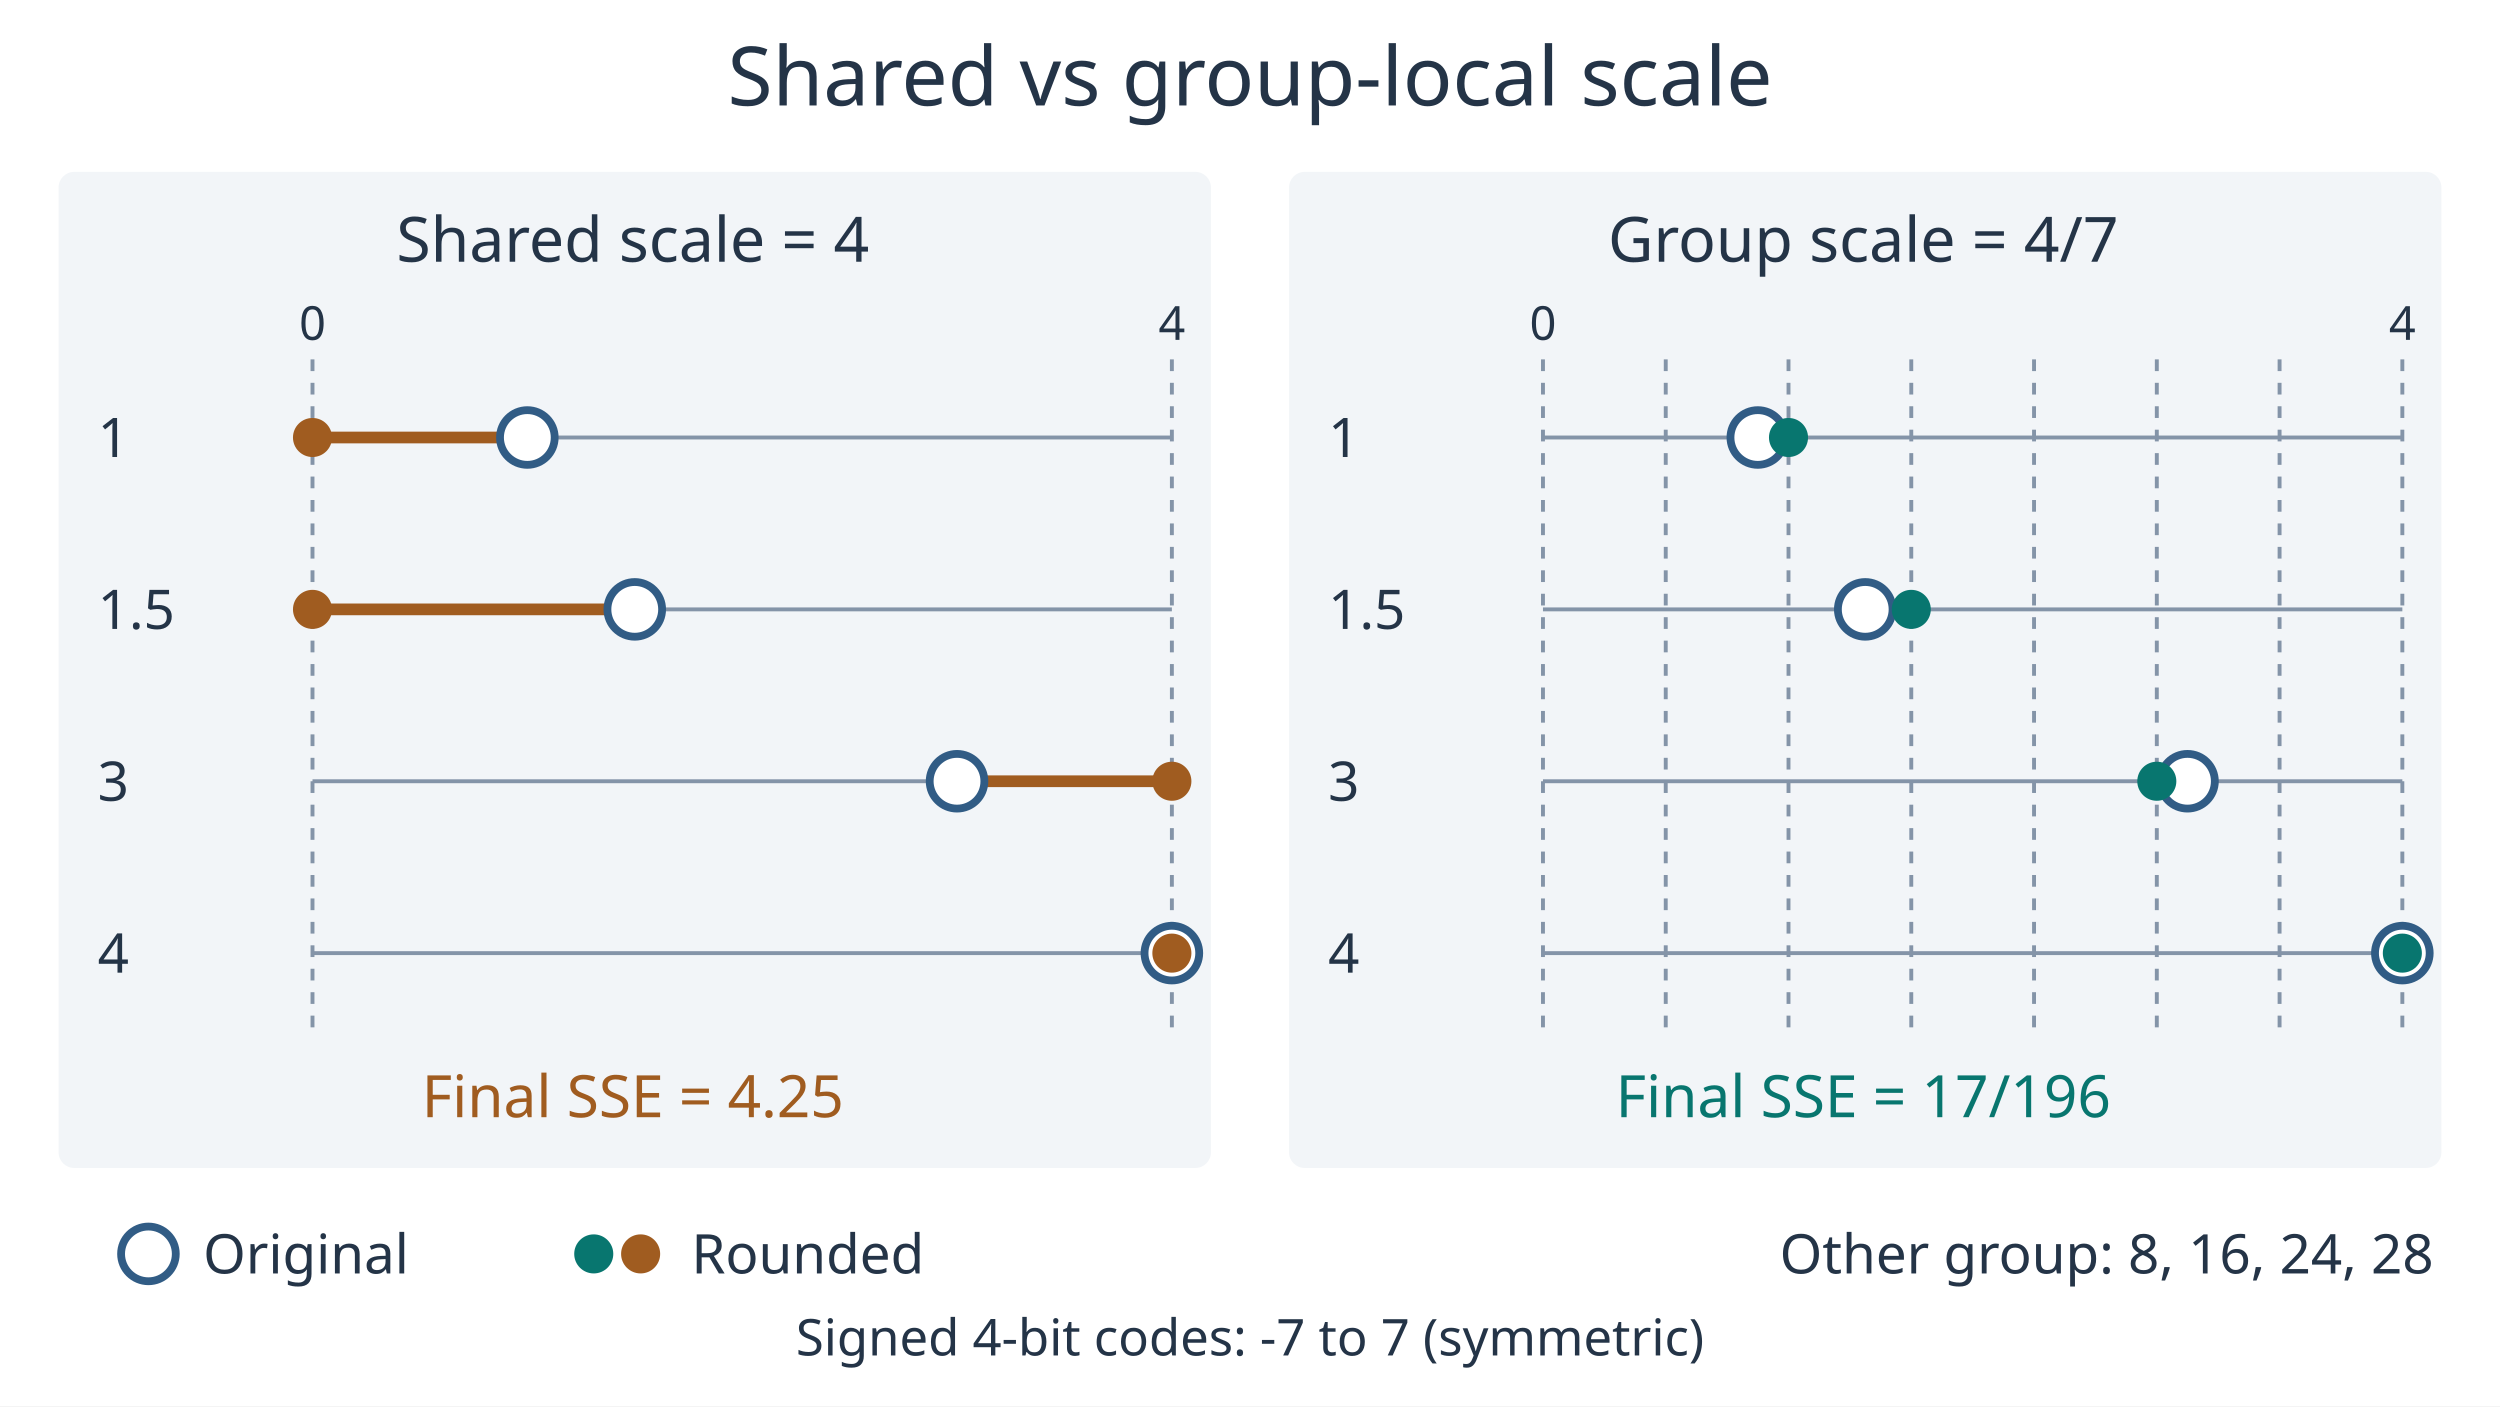
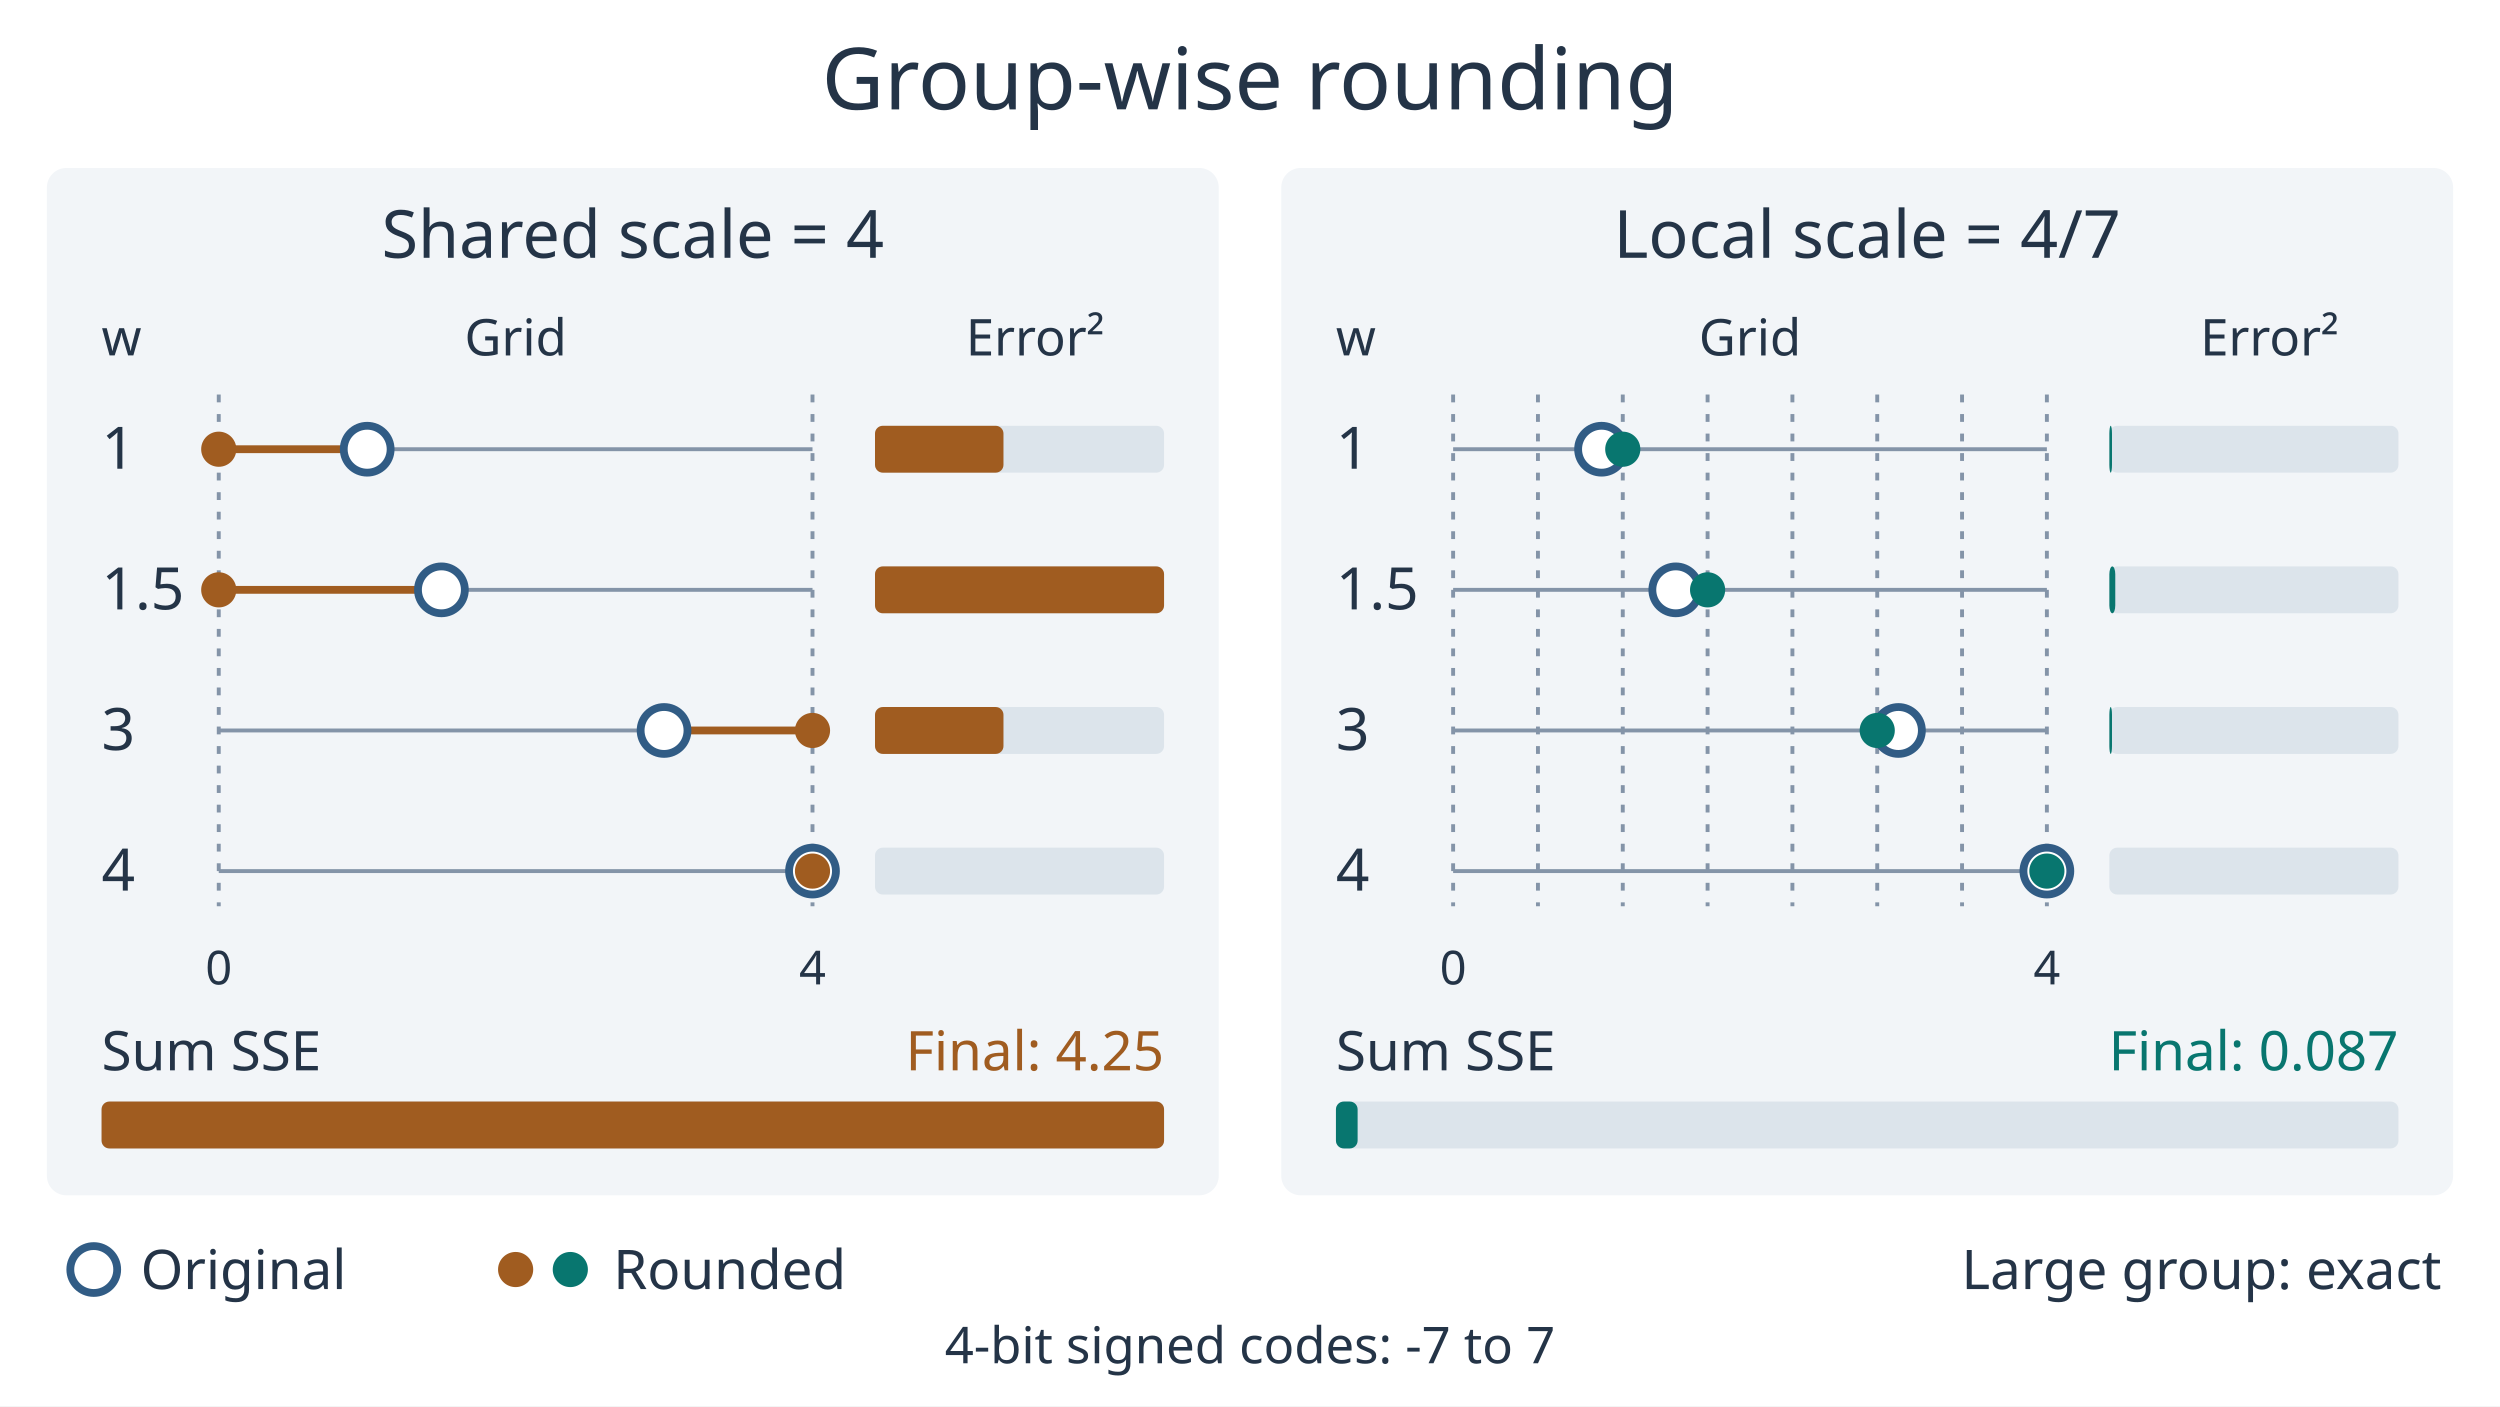
<svg xmlns="http://www.w3.org/2000/svg" viewBox="0 0 640 360" width="640" height="360" role="img" font-family="system-ui,sans-serif">
-   <rect width="640" height="360" fill="#fff" />
-   <text x="320" y="27" font-size="21" text-anchor="middle" fill="#243447">Shared vs group-local scale</text>
-   <rect x="15" y="44" width="295" height="255" rx="4" fill="#f2f5f8" />
-   <text x="162" y="67" font-size="16" text-anchor="middle" fill="#243447">Shared scale = 4</text>
-   <line x1="80" y1="92" x2="80" y2="263" stroke="#8494a8" stroke-width="1" stroke-dasharray="3 3" />
-   <text x="80" y="87" font-size="12" text-anchor="middle" fill="#243447">0</text>
-   <line x1="300" y1="92" x2="300" y2="263" stroke="#8494a8" stroke-width="1" stroke-dasharray="3 3" />
-   <text x="300" y="87" font-size="12" text-anchor="middle" fill="#243447">4</text>
-   <text x="25" y="117" font-size="14" text-anchor="start" fill="#243447">1</text>
-   <line x1="80" y1="112" x2="300" y2="112" stroke="#8494a8" stroke-width="1" />
-   <line x1="135" y1="112" x2="80" y2="112" stroke="#a05c20" stroke-width="3" />
-   <circle cx="135" cy="112" r="7" fill="white" stroke="#315c85" stroke-width="2" />
-   <circle cx="80" cy="112" r="5" fill="#a05c20" />
-   <text x="25" y="161" font-size="14" text-anchor="start" fill="#243447">1.5</text>
-   <line x1="80" y1="156" x2="300" y2="156" stroke="#8494a8" stroke-width="1" />
-   <line x1="162.5" y1="156" x2="80" y2="156" stroke="#a05c20" stroke-width="3" />
-   <circle cx="162.5" cy="156" r="7" fill="white" stroke="#315c85" stroke-width="2" />
-   <circle cx="80" cy="156" r="5" fill="#a05c20" />
-   <text x="25" y="205" font-size="14" text-anchor="start" fill="#243447">3</text>
-   <line x1="80" y1="200" x2="300" y2="200" stroke="#8494a8" stroke-width="1" />
-   <line x1="245" y1="200" x2="300" y2="200" stroke="#a05c20" stroke-width="3" />
-   <circle cx="245" cy="200" r="7" fill="white" stroke="#315c85" stroke-width="2" />
-   <circle cx="300" cy="200" r="5" fill="#a05c20" />
-   <text x="25" y="249" font-size="14" text-anchor="start" fill="#243447">4</text>
-   <line x1="80" y1="244" x2="300" y2="244" stroke="#8494a8" stroke-width="1" />
-   <line x1="300" y1="244" x2="300" y2="244" stroke="#a05c20" stroke-width="3" />
-   <circle cx="300" cy="244" r="7" fill="white" stroke="#315c85" stroke-width="2" />
-   <circle cx="300" cy="244" r="5" fill="#a05c20" />
-   <text x="162" y="286" font-size="15" text-anchor="middle" fill="#a05c20">Final SSE = 4.25</text>
-   <rect x="330" y="44" width="295" height="255" rx="4" fill="#f2f5f8" />
-   <text x="477" y="67" font-size="16" text-anchor="middle" fill="#243447">Group scale = 4/7</text>
-   <line x1="395" y1="92" x2="395" y2="263" stroke="#8494a8" stroke-width="1" stroke-dasharray="3 3" />
-   <text x="395" y="87" font-size="12" text-anchor="middle" fill="#243447">0</text>
-   <line x1="426.429" y1="92" x2="426.429" y2="263" stroke="#8494a8" stroke-width="1" stroke-dasharray="3 3" />
-   <line x1="457.857" y1="92" x2="457.857" y2="263" stroke="#8494a8" stroke-width="1" stroke-dasharray="3 3" />
-   <line x1="489.286" y1="92" x2="489.286" y2="263" stroke="#8494a8" stroke-width="1" stroke-dasharray="3 3" />
-   <line x1="520.714" y1="92" x2="520.714" y2="263" stroke="#8494a8" stroke-width="1" stroke-dasharray="3 3" />
-   <line x1="552.143" y1="92" x2="552.143" y2="263" stroke="#8494a8" stroke-width="1" stroke-dasharray="3 3" />
-   <line x1="583.571" y1="92" x2="583.571" y2="263" stroke="#8494a8" stroke-width="1" stroke-dasharray="3 3" />
-   <line x1="615" y1="92" x2="615" y2="263" stroke="#8494a8" stroke-width="1" stroke-dasharray="3 3" />
-   <text x="615" y="87" font-size="12" text-anchor="middle" fill="#243447">4</text>
-   <text x="340" y="117" font-size="14" text-anchor="start" fill="#243447">1</text>
-   <line x1="395" y1="112" x2="615" y2="112" stroke="#8494a8" stroke-width="1" />
-   <line x1="450" y1="112" x2="457.857" y2="112" stroke="#08766f" stroke-width="3" />
-   <circle cx="450" cy="112" r="7" fill="white" stroke="#315c85" stroke-width="2" />
-   <circle cx="457.857" cy="112" r="5" fill="#08766f" />
-   <text x="340" y="161" font-size="14" text-anchor="start" fill="#243447">1.5</text>
-   <line x1="395" y1="156" x2="615" y2="156" stroke="#8494a8" stroke-width="1" />
-   <line x1="477.5" y1="156" x2="489.286" y2="156" stroke="#08766f" stroke-width="3" />
-   <circle cx="477.5" cy="156" r="7" fill="white" stroke="#315c85" stroke-width="2" />
-   <circle cx="489.286" cy="156" r="5" fill="#08766f" />
-   <text x="340" y="205" font-size="14" text-anchor="start" fill="#243447">3</text>
-   <line x1="395" y1="200" x2="615" y2="200" stroke="#8494a8" stroke-width="1" />
-   <line x1="560" y1="200" x2="552.143" y2="200" stroke="#08766f" stroke-width="3" />
-   <circle cx="560" cy="200" r="7" fill="white" stroke="#315c85" stroke-width="2" />
-   <circle cx="552.143" cy="200" r="5" fill="#08766f" />
-   <text x="340" y="249" font-size="14" text-anchor="start" fill="#243447">4</text>
-   <line x1="395" y1="244" x2="615" y2="244" stroke="#8494a8" stroke-width="1" />
-   <line x1="615" y1="244" x2="615" y2="244" stroke="#08766f" stroke-width="3" />
-   <circle cx="615" cy="244" r="7" fill="white" stroke="#315c85" stroke-width="2" />
-   <circle cx="615" cy="244" r="5" fill="#08766f" />
-   <text x="477" y="286" font-size="15" text-anchor="middle" fill="#08766f">Final SSE = 17/196</text>
-   <circle cx="38" cy="321" r="7" fill="white" stroke="#315c85" stroke-width="2" />
-   <text x="52" y="326" font-size="14" text-anchor="start" fill="#243447">Original</text>
-   <circle cx="152" cy="321" r="5" fill="#08766f" />
-   <circle cx="164" cy="321" r="5" fill="#a05c20" />
-   <text x="177" y="326" font-size="14" text-anchor="start" fill="#243447">Rounded</text>
-   <text x="623" y="326" font-size="14" text-anchor="end" fill="#243447">Other group: 8, 16, 24, 28</text>
-   <text x="320" y="347" font-size="13" text-anchor="middle" fill="#243447">Signed 4-bit codes: -7 to 7 (symmetric)</text>
+   <rect x="0" y="0" width="640" height="360" rx="0" fill="#fff" />
+   <text x="320" y="28" font-size="22" text-anchor="middle" fill="#243447">Group-wise rounding</text>
+   <rect x="12" y="43" width="300" height="263" rx="5" fill="#f2f5f8" />
+   <text x="162" y="66" font-size="17" text-anchor="middle" fill="#243447">Shared scale = 4</text>
+   <text x="26" y="91" font-size="13" text-anchor="start" fill="#243447">w</text>
+   <text x="132" y="91" font-size="13" text-anchor="middle" fill="#243447">Grid</text>
+   <text x="265" y="91" font-size="13" text-anchor="middle" fill="#243447">Error²</text>
+   <line x1="56" y1="101" x2="56" y2="232" stroke="#8494a8" stroke-width="1" stroke-dasharray="2 3" />
+   <line x1="208" y1="101" x2="208" y2="232" stroke="#8494a8" stroke-width="1" stroke-dasharray="2 3" />
+   <text x="26" y="120" font-size="15" text-anchor="start" fill="#243447">1</text>
+   <line x1="56" y1="115" x2="208" y2="115" stroke="#8494a8" stroke-width="1" />
+   <line x1="94" y1="115" x2="56" y2="115" stroke="#a05c20" stroke-width="2" />
+   <circle cx="94" cy="115" r="6" fill="white" stroke="#315c85" stroke-width="2" />
+   <circle id="shared-dot-0" cx="56" cy="115" r="4.5" fill="#a05c20" stroke="none" stroke-width="2" />
+   <rect x="224" y="109" width="74" height="12" rx="2" fill="#dce4eb" />
+   <rect id="shared-error-0" x="224" y="109" width="32.889" height="12" rx="2" fill="#a05c20" />
+   <text x="26" y="156" font-size="15" text-anchor="start" fill="#243447">1.5</text>
+   <line x1="56" y1="151" x2="208" y2="151" stroke="#8494a8" stroke-width="1" />
+   <line x1="113" y1="151" x2="56" y2="151" stroke="#a05c20" stroke-width="2" />
+   <circle cx="113" cy="151" r="6" fill="white" stroke="#315c85" stroke-width="2" />
+   <circle id="shared-dot-1" cx="56" cy="151" r="4.5" fill="#a05c20" stroke="none" stroke-width="2" />
+   <rect x="224" y="145" width="74" height="12" rx="2" fill="#dce4eb" />
+   <rect id="shared-error-1" x="224" y="145" width="74" height="12" rx="2" fill="#a05c20" />
+   <text x="26" y="192" font-size="15" text-anchor="start" fill="#243447">3</text>
+   <line x1="56" y1="187" x2="208" y2="187" stroke="#8494a8" stroke-width="1" />
+   <line x1="170" y1="187" x2="208" y2="187" stroke="#a05c20" stroke-width="2" />
+   <circle cx="170" cy="187" r="6" fill="white" stroke="#315c85" stroke-width="2" />
+   <circle id="shared-dot-2" cx="208" cy="187" r="4.5" fill="#a05c20" stroke="none" stroke-width="2" />
+   <rect x="224" y="181" width="74" height="12" rx="2" fill="#dce4eb" />
+   <rect id="shared-error-2" x="224" y="181" width="32.889" height="12" rx="2" fill="#a05c20" />
+   <text x="26" y="228" font-size="15" text-anchor="start" fill="#243447">4</text>
+   <line x1="56" y1="223" x2="208" y2="223" stroke="#8494a8" stroke-width="1" />
+   <line x1="208" y1="223" x2="208" y2="223" stroke="#a05c20" stroke-width="2" />
+   <circle cx="208" cy="223" r="6" fill="white" stroke="#315c85" stroke-width="2" />
+   <circle id="shared-dot-3" cx="208" cy="223" r="4.5" fill="#a05c20" stroke="none" stroke-width="2" />
+   <rect x="224" y="217" width="74" height="12" rx="2" fill="#dce4eb" />
+   <rect id="shared-error-3" x="224" y="217" width="0" height="12" rx="2" fill="#a05c20" />
+   <text x="56" y="252" font-size="12" text-anchor="middle" fill="#243447">0</text>
+   <text x="208" y="252" font-size="12" text-anchor="middle" fill="#243447">4</text>
+   <text x="26" y="274" font-size="14" text-anchor="start" fill="#243447">Sum SSE</text>
+   <text x="298" y="274" font-size="14" text-anchor="end" fill="#a05c20">Final: 4.25</text>
+   <rect x="26" y="282" width="272" height="12" rx="2" fill="#dce4eb" />
+   <rect id="shared-total" x="26" y="282" width="272" height="12" rx="2" fill="#a05c20" />
+   <rect x="328" y="43" width="300" height="263" rx="5" fill="#f2f5f8" />
+   <text x="478" y="66" font-size="17" text-anchor="middle" fill="#243447">Local scale = 4/7</text>
+   <text x="342" y="91" font-size="13" text-anchor="start" fill="#243447">w</text>
+   <text x="448" y="91" font-size="13" text-anchor="middle" fill="#243447">Grid</text>
+   <text x="581" y="91" font-size="13" text-anchor="middle" fill="#243447">Error²</text>
+   <line x1="372" y1="101" x2="372" y2="232" stroke="#8494a8" stroke-width="1" stroke-dasharray="2 3" />
+   <line x1="393.714" y1="101" x2="393.714" y2="232" stroke="#8494a8" stroke-width="1" stroke-dasharray="2 3" />
+   <line x1="415.429" y1="101" x2="415.429" y2="232" stroke="#8494a8" stroke-width="1" stroke-dasharray="2 3" />
+   <line x1="437.143" y1="101" x2="437.143" y2="232" stroke="#8494a8" stroke-width="1" stroke-dasharray="2 3" />
+   <line x1="458.857" y1="101" x2="458.857" y2="232" stroke="#8494a8" stroke-width="1" stroke-dasharray="2 3" />
+   <line x1="480.571" y1="101" x2="480.571" y2="232" stroke="#8494a8" stroke-width="1" stroke-dasharray="2 3" />
+   <line x1="502.286" y1="101" x2="502.286" y2="232" stroke="#8494a8" stroke-width="1" stroke-dasharray="2 3" />
+   <line x1="524" y1="101" x2="524" y2="232" stroke="#8494a8" stroke-width="1" stroke-dasharray="2 3" />
+   <text x="342" y="120" font-size="15" text-anchor="start" fill="#243447">1</text>
+   <line x1="372" y1="115" x2="524" y2="115" stroke="#8494a8" stroke-width="1" />
+   <line x1="410" y1="115" x2="415.429" y2="115" stroke="#08766f" stroke-width="2" />
+   <circle cx="410" cy="115" r="6" fill="white" stroke="#315c85" stroke-width="2" />
+   <circle id="local-dot-0" cx="415.429" cy="115" r="4.5" fill="#08766f" stroke="none" stroke-width="2" />
+   <rect x="540" y="109" width="74" height="12" rx="2" fill="#dce4eb" />
+   <rect id="local-error-0" x="540" y="109" width="0.671" height="12" rx="2" fill="#08766f" />
+   <text x="342" y="156" font-size="15" text-anchor="start" fill="#243447">1.5</text>
+   <line x1="372" y1="151" x2="524" y2="151" stroke="#8494a8" stroke-width="1" />
+   <line x1="429" y1="151" x2="437.143" y2="151" stroke="#08766f" stroke-width="2" />
+   <circle cx="429" cy="151" r="6" fill="white" stroke="#315c85" stroke-width="2" />
+   <circle id="local-dot-1" cx="437.143" cy="151" r="4.5" fill="#08766f" stroke="none" stroke-width="2" />
+   <rect x="540" y="145" width="74" height="12" rx="2" fill="#dce4eb" />
+   <rect id="local-error-1" x="540" y="145" width="1.51" height="12" rx="2" fill="#08766f" />
+   <text x="342" y="192" font-size="15" text-anchor="start" fill="#243447">3</text>
+   <line x1="372" y1="187" x2="524" y2="187" stroke="#8494a8" stroke-width="1" />
+   <line x1="486" y1="187" x2="480.571" y2="187" stroke="#08766f" stroke-width="2" />
+   <circle cx="486" cy="187" r="6" fill="white" stroke="#315c85" stroke-width="2" />
+   <circle id="local-dot-2" cx="480.571" cy="187" r="4.5" fill="#08766f" stroke="none" stroke-width="2" />
+   <rect x="540" y="181" width="74" height="12" rx="2" fill="#dce4eb" />
+   <rect id="local-error-2" x="540" y="181" width="0.671" height="12" rx="2" fill="#08766f" />
+   <text x="342" y="228" font-size="15" text-anchor="start" fill="#243447">4</text>
+   <line x1="372" y1="223" x2="524" y2="223" stroke="#8494a8" stroke-width="1" />
+   <line x1="524" y1="223" x2="524" y2="223" stroke="#08766f" stroke-width="2" />
+   <circle cx="524" cy="223" r="6" fill="white" stroke="#315c85" stroke-width="2" />
+   <circle id="local-dot-3" cx="524" cy="223" r="4.5" fill="#08766f" stroke="none" stroke-width="2" />
+   <rect x="540" y="217" width="74" height="12" rx="2" fill="#dce4eb" />
+   <rect id="local-error-3" x="540" y="217" width="0" height="12" rx="2" fill="#08766f" />
+   <text x="372" y="252" font-size="12" text-anchor="middle" fill="#243447">0</text>
+   <text x="524" y="252" font-size="12" text-anchor="middle" fill="#243447">4</text>
+   <text x="342" y="274" font-size="14" text-anchor="start" fill="#243447">Sum SSE</text>
+   <text x="614" y="274" font-size="14" text-anchor="end" fill="#08766f">Final: 0.087</text>
+   <rect x="342" y="282" width="272" height="12" rx="2" fill="#dce4eb" />
+   <rect id="local-total" x="342" y="282" width="5.551" height="12" rx="2" fill="#08766f" />
+   <circle cx="24" cy="325" r="6" fill="white" stroke="#315c85" stroke-width="2" />
+   <text x="36" y="330" font-size="14" text-anchor="start" fill="#243447">Original</text>
+   <circle cx="132" cy="325" r="4.5" fill="#a05c20" stroke="none" stroke-width="2" />
+   <circle cx="146" cy="325" r="4.5" fill="#08766f" stroke="none" stroke-width="2" />
+   <text x="157" y="330" font-size="14" text-anchor="start" fill="#243447">Rounded</text>
+   <text x="625" y="330" font-size="14" text-anchor="end" fill="#243447">Large group: exact</text>
+   <text x="320" y="349" font-size="13" text-anchor="middle" fill="#243447">4-bit signed codes: -7 to 7</text>
</svg>
